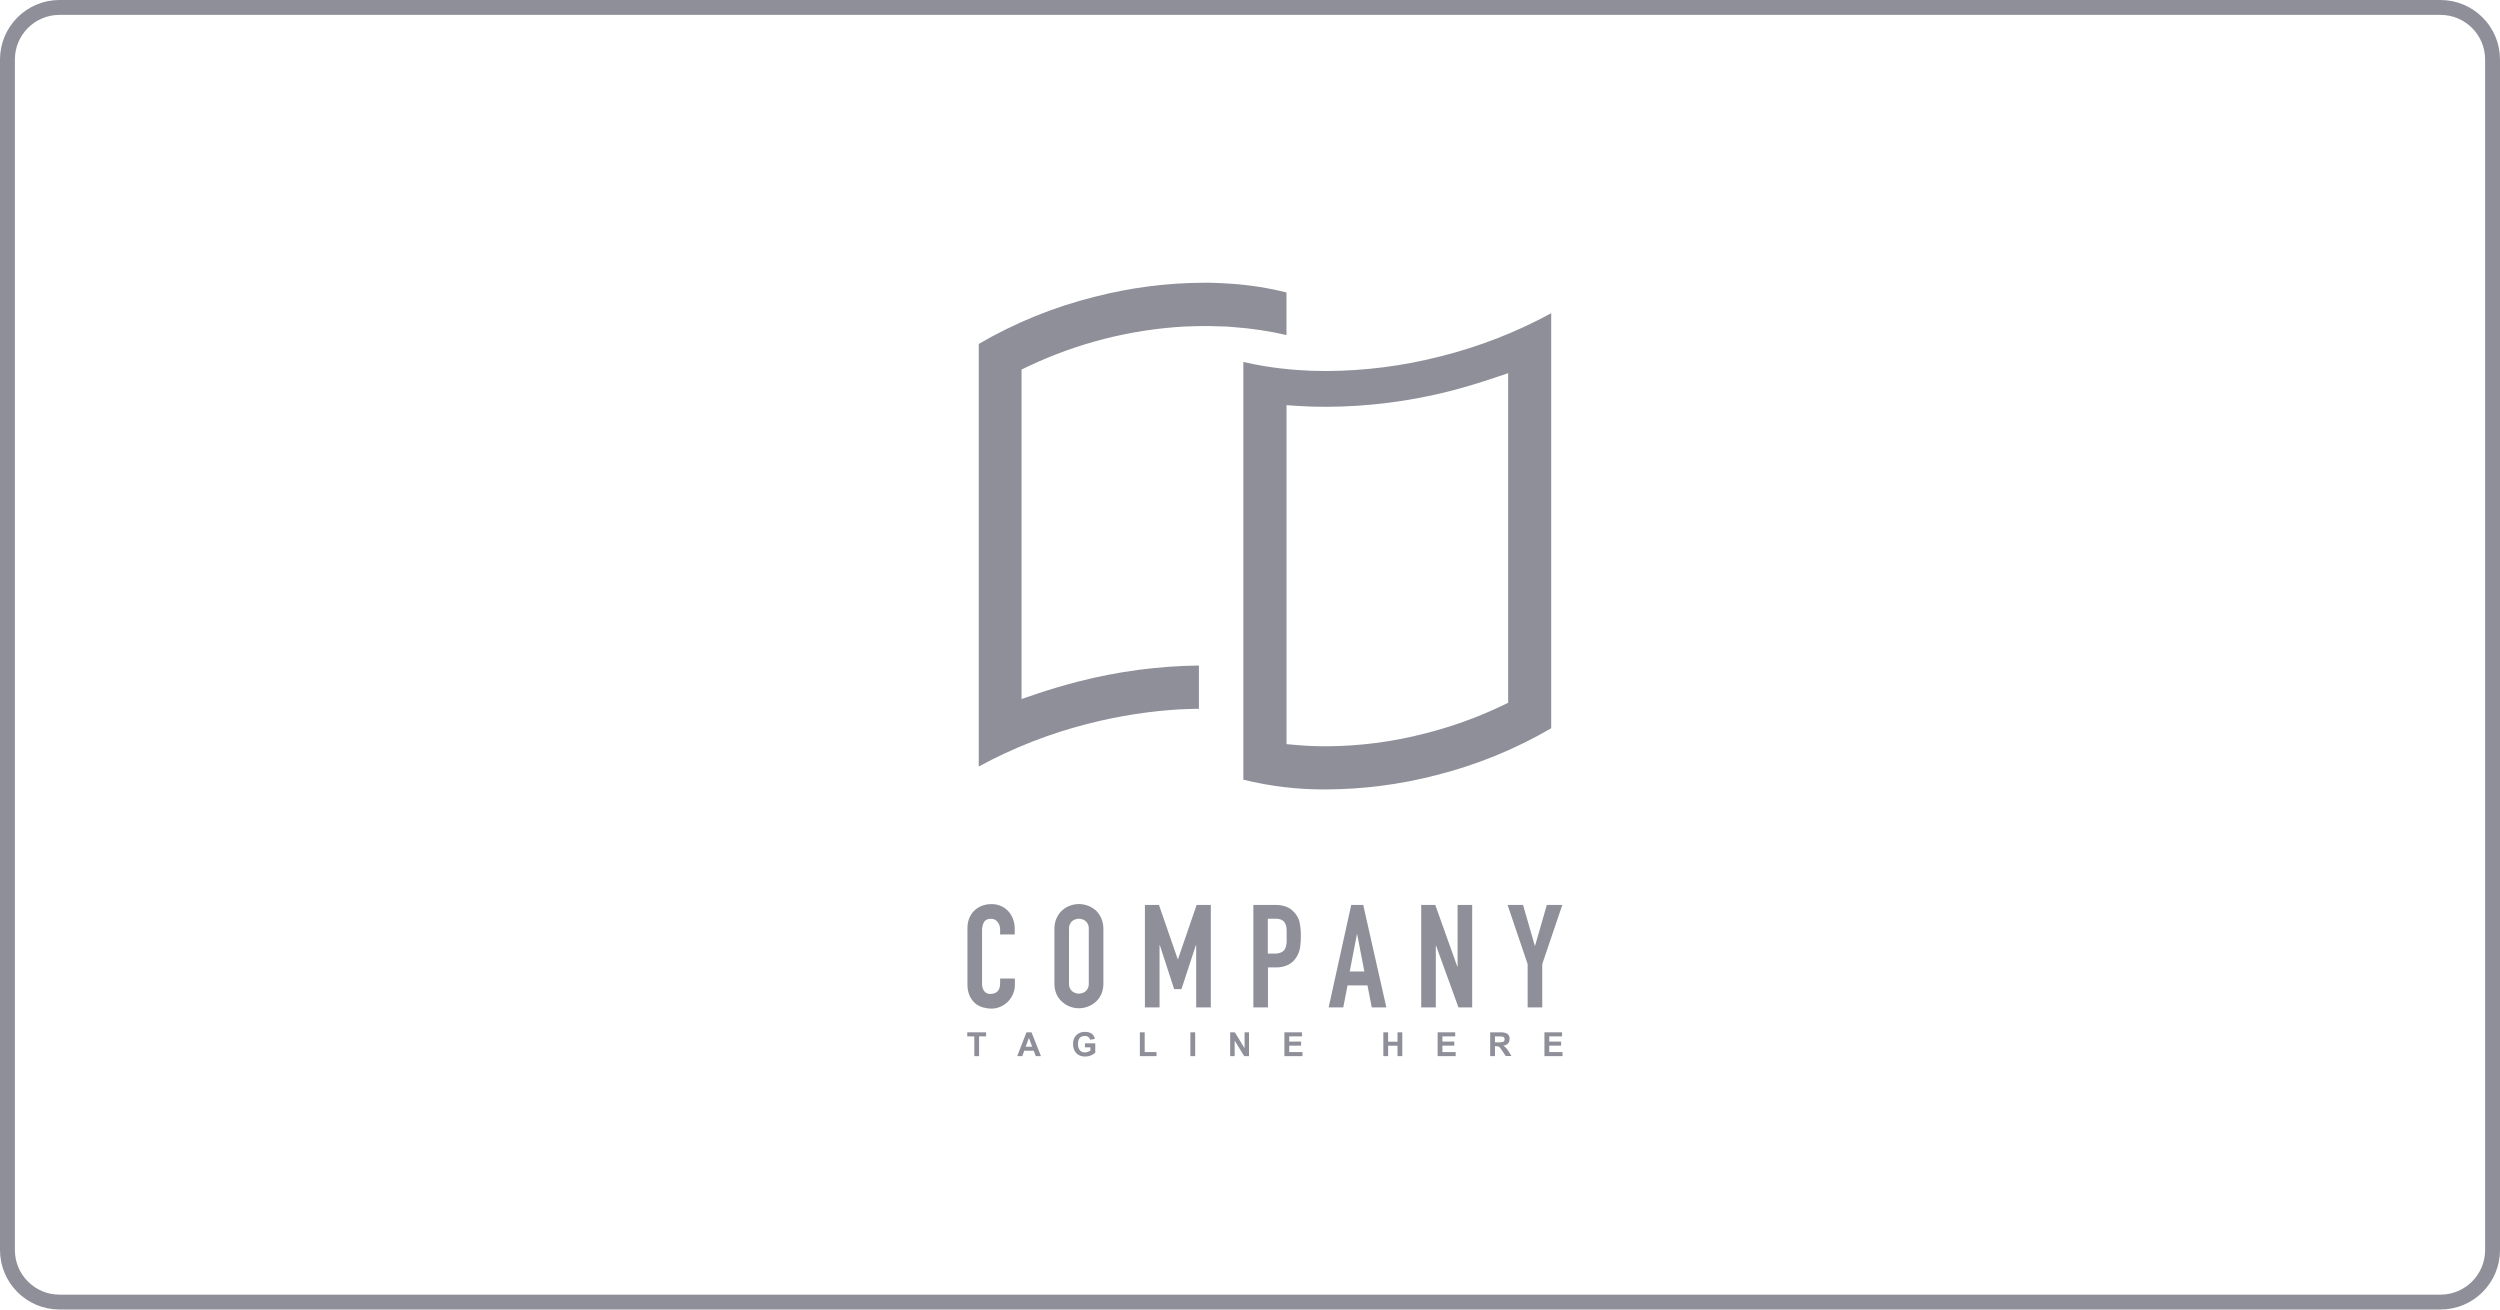
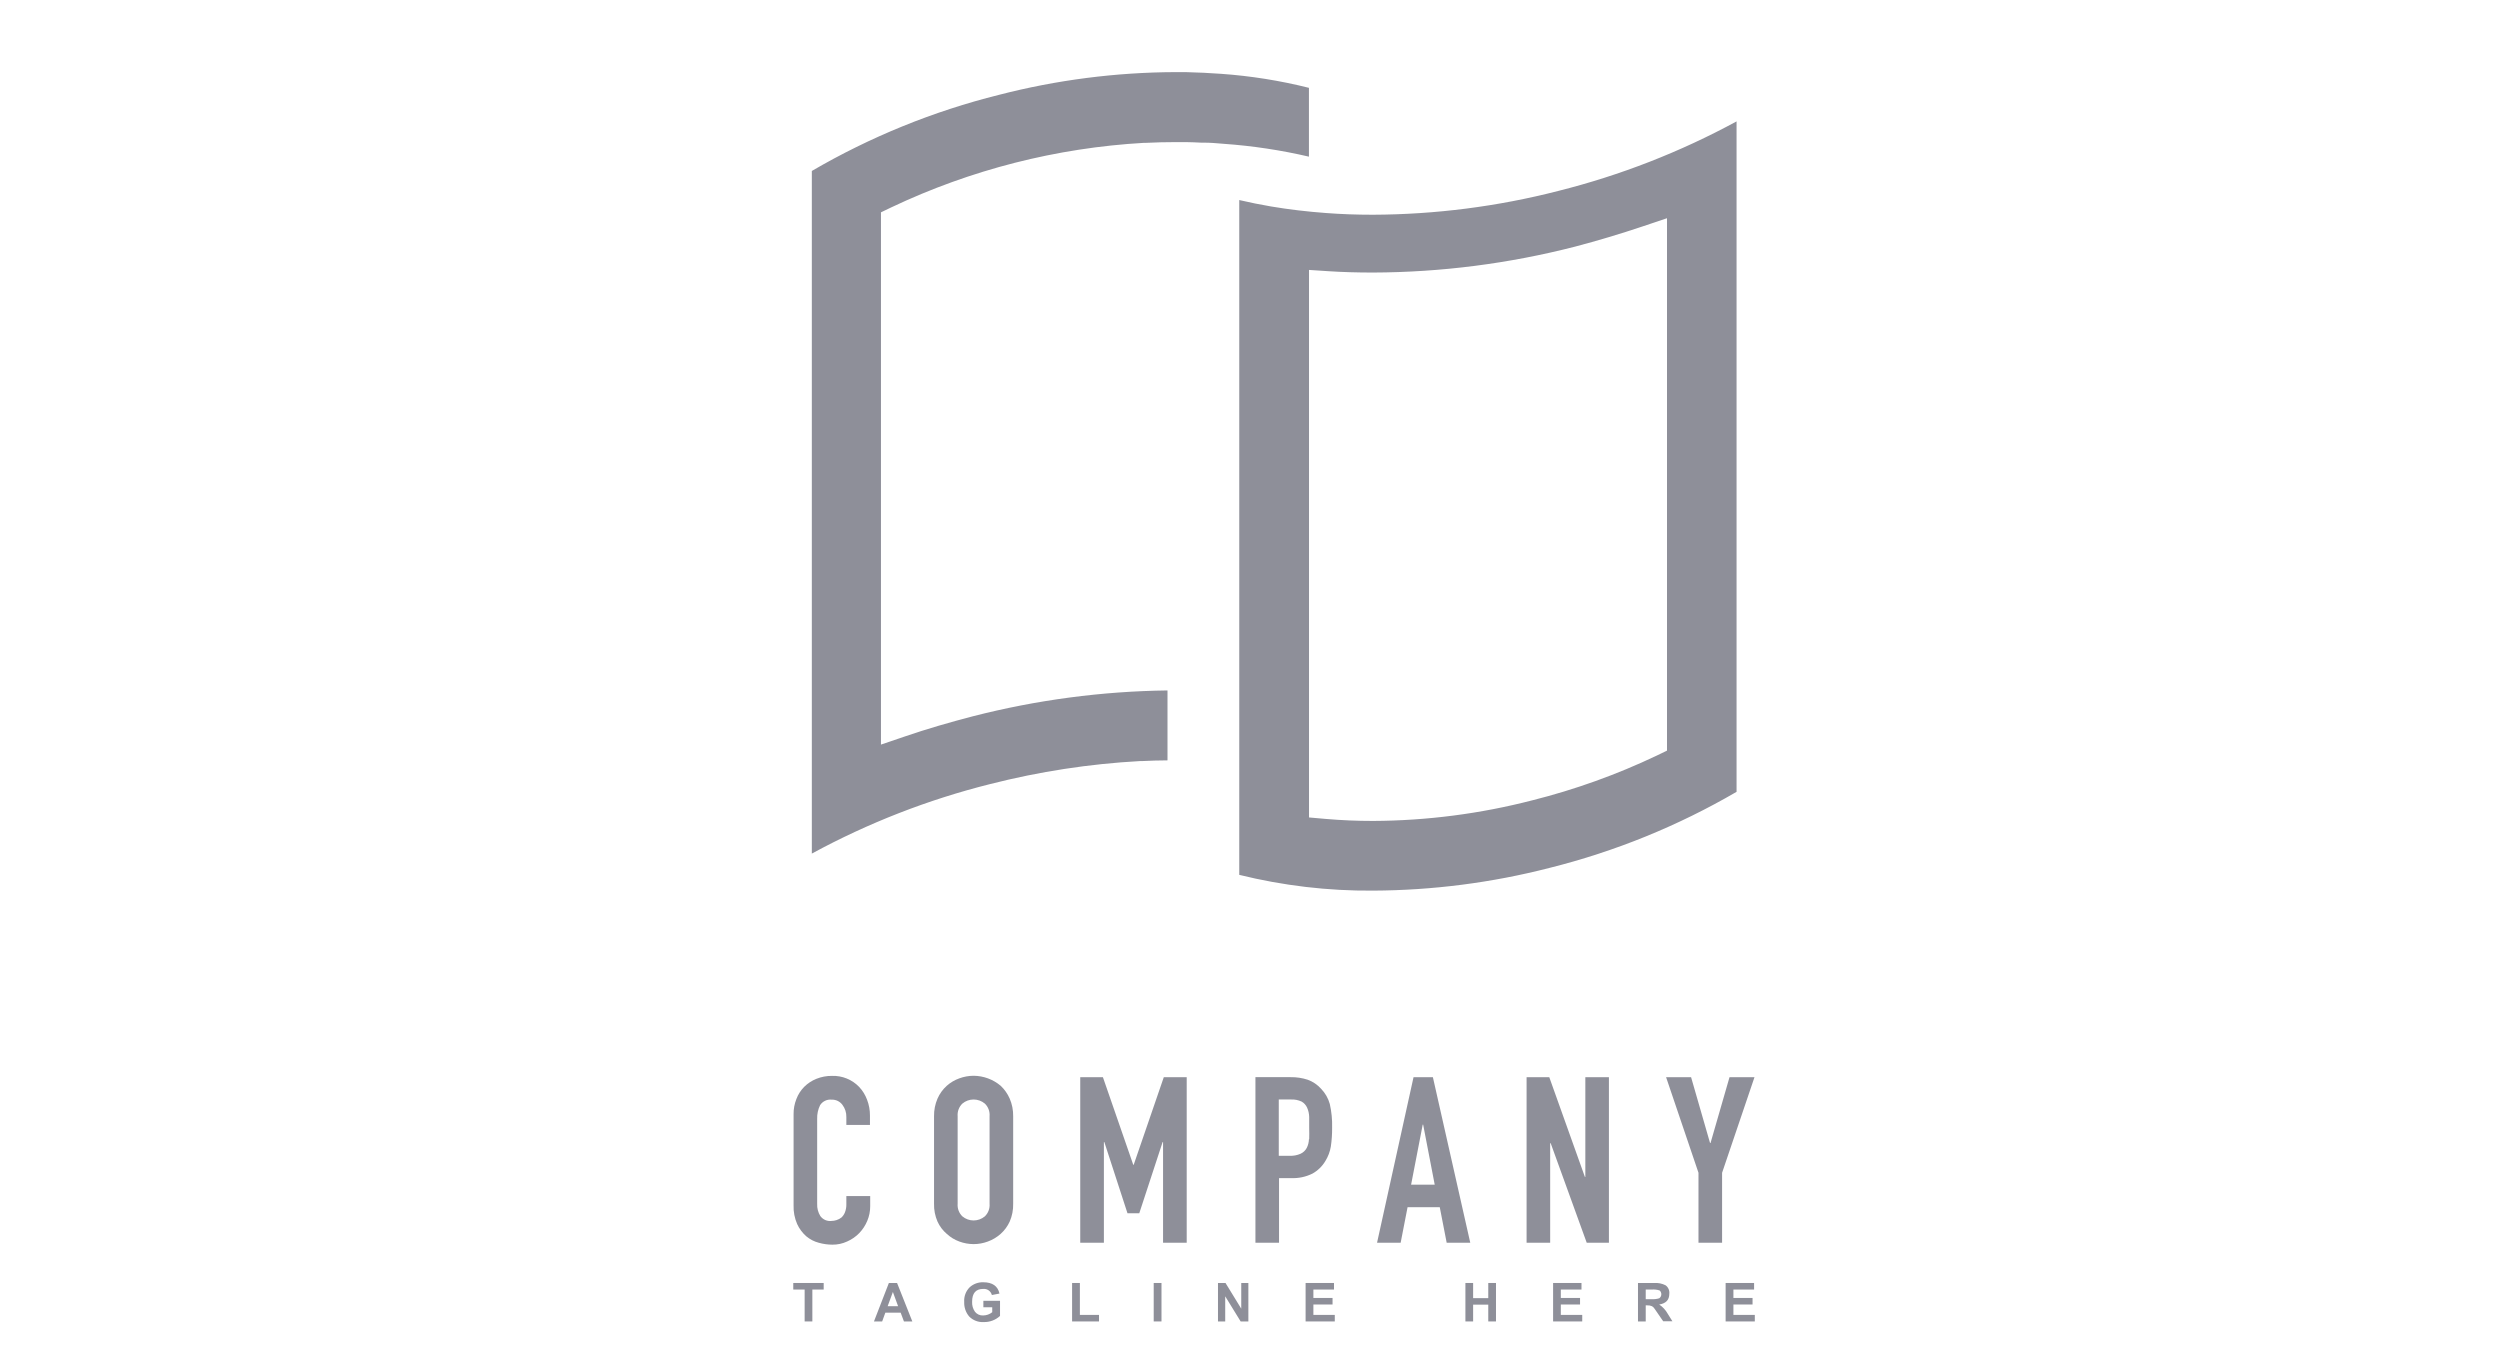
- <svg xmlns="http://www.w3.org/2000/svg" width="168" height="88" viewBox="0 0 168 88" fill="none">
-   <rect x="0.5" y="0.5" width="167" height="87" rx="3.5" stroke="#8E8F99" />
-   <path fill-rule="evenodd" clip-rule="evenodd" d="M82.114 21.934H81.977C81.767 21.922 81.557 21.917 81.347 21.912H81.347H81.327H80.892C80.495 21.912 80.09 21.922 79.688 21.942C79.657 21.94 79.627 21.94 79.597 21.942C75.952 22.149 72.382 23.059 69.081 24.625L68.648 24.833V46.975L69.66 46.631C70.548 46.326 71.494 46.051 72.473 45.797C75.119 45.118 77.837 44.757 80.568 44.722V47.631C80.206 47.633 79.855 47.643 79.503 47.661H79.419C77.317 47.776 75.232 48.097 73.191 48.617C70.607 49.264 68.114 50.236 65.772 51.509V23.112C68.205 21.693 70.825 20.627 73.556 19.946C75.953 19.327 78.417 19.009 80.892 19H81.319C81.83 19.013 82.329 19.036 82.797 19.071C84.03 19.158 85.253 19.353 86.452 19.654V22.517C85.287 22.245 84.103 22.067 82.91 21.983C82.886 21.981 82.862 21.979 82.838 21.977C82.591 21.956 82.344 21.934 82.114 21.934ZM87.153 24.861C87.788 24.91 88.445 24.933 89.111 24.933C91.713 24.923 94.303 24.591 96.824 23.943C99.407 23.294 101.899 22.322 104.241 21.05V48.94C101.807 50.358 99.185 51.424 96.455 52.106C94.057 52.723 91.593 53.039 89.118 53.05C87.243 53.065 85.374 52.844 83.553 52.394V24.322C83.983 24.422 84.426 24.513 84.876 24.589C85.615 24.714 86.394 24.805 87.153 24.861ZM101.347 25.078L100.335 25.418C99.404 25.731 98.466 26.011 97.522 26.26C94.775 26.966 91.951 27.328 89.116 27.338C88.456 27.338 87.849 27.32 87.262 27.282L86.455 27.229V47.318V50.006L87.148 50.067C87.79 50.123 88.453 50.151 89.121 50.151C91.354 50.141 93.578 49.853 95.741 49.294C97.522 48.847 99.255 48.224 100.914 47.435L101.347 47.226V25.078Z" fill="#8E8F99" />
-   <path d="M67.737 61.212C67.592 61.062 67.416 60.943 67.222 60.865C67.028 60.786 66.82 60.75 66.611 60.757C66.389 60.754 66.168 60.796 65.961 60.879C65.772 60.955 65.6 61.068 65.455 61.212C65.312 61.357 65.201 61.53 65.129 61.721C65.05 61.921 65.01 62.134 65.013 62.349V66.143C65.004 66.41 65.055 66.676 65.162 66.921C65.251 67.116 65.381 67.289 65.541 67.43C65.693 67.558 65.871 67.65 66.062 67.699C66.247 67.751 66.438 67.778 66.629 67.778C66.84 67.78 67.049 67.735 67.241 67.646C67.431 67.563 67.603 67.444 67.747 67.295C67.888 67.148 68.001 66.975 68.079 66.786C68.16 66.595 68.201 66.389 68.2 66.181V65.757H67.208V66.095C67.211 66.21 67.192 66.325 67.15 66.433C67.118 66.514 67.069 66.587 67.006 66.647C66.945 66.696 66.874 66.733 66.799 66.756C66.732 66.778 66.662 66.79 66.591 66.791C66.503 66.802 66.413 66.788 66.331 66.753C66.249 66.717 66.179 66.66 66.126 66.588C66.032 66.436 65.986 66.258 65.994 66.079V62.542C65.988 62.346 66.03 62.151 66.116 61.975C66.167 61.895 66.24 61.831 66.326 61.791C66.412 61.75 66.507 61.735 66.601 61.746C66.687 61.743 66.772 61.761 66.849 61.798C66.926 61.836 66.993 61.891 67.044 61.96C67.155 62.106 67.213 62.285 67.208 62.469V62.797H68.19V62.41C68.192 62.183 68.151 61.958 68.069 61.746C67.995 61.548 67.882 61.366 67.737 61.212Z" fill="#8E8F99" />
-   <path d="M73.629 61.169C73.313 60.902 72.914 60.755 72.501 60.752C72.299 60.753 72.098 60.789 71.909 60.859C71.716 60.928 71.538 61.033 71.385 61.169C71.221 61.317 71.09 61.498 71.001 61.701C70.901 61.932 70.852 62.183 70.856 62.435V66.074C70.85 66.33 70.899 66.585 71.001 66.82C71.09 67.015 71.222 67.189 71.385 67.328C71.537 67.469 71.715 67.578 71.909 67.648C72.098 67.718 72.299 67.754 72.501 67.755C72.703 67.755 72.903 67.719 73.093 67.648C73.29 67.577 73.472 67.468 73.629 67.328C73.787 67.186 73.915 67.013 74.003 66.82C74.105 66.585 74.154 66.33 74.147 66.074V62.435C74.152 62.183 74.103 61.932 74.003 61.701C73.915 61.5 73.788 61.319 73.629 61.169ZM73.166 66.074C73.174 66.171 73.161 66.269 73.127 66.36C73.093 66.451 73.039 66.533 72.969 66.601C72.838 66.711 72.672 66.771 72.502 66.771C72.331 66.771 72.166 66.711 72.035 66.601C71.965 66.533 71.911 66.451 71.877 66.36C71.843 66.269 71.829 66.171 71.838 66.074V62.435C71.829 62.339 71.843 62.241 71.877 62.15C71.911 62.059 71.965 61.976 72.035 61.909C72.166 61.799 72.331 61.739 72.502 61.739C72.672 61.739 72.838 61.799 72.969 61.909C73.039 61.976 73.093 62.059 73.127 62.15C73.161 62.241 73.174 62.339 73.166 62.435V66.074Z" fill="#8E8F99" />
-   <path d="M81.367 67.699V60.811H80.414L79.161 64.457H79.144L77.881 60.811H76.938V67.699H77.922V63.509H77.939L78.903 66.471H79.394L80.365 63.509H80.383V67.699H81.367Z" fill="#8E8F99" />
-   <path d="M86.958 61.294C86.806 61.124 86.615 60.994 86.401 60.917C86.171 60.842 85.93 60.806 85.688 60.81H84.226V67.699H85.207V65.009H85.713C86.02 65.023 86.324 64.958 86.599 64.821C86.822 64.697 87.008 64.515 87.138 64.294C87.251 64.111 87.328 63.907 87.363 63.694C87.401 63.435 87.419 63.173 87.416 62.911C87.425 62.58 87.393 62.249 87.32 61.927C87.254 61.688 87.13 61.471 86.958 61.294ZM86.452 63.394C86.448 63.519 86.417 63.641 86.361 63.753C86.305 63.859 86.216 63.943 86.108 63.994C85.963 64.059 85.804 64.089 85.645 64.081H85.197V61.739H85.703C85.856 61.731 86.007 61.761 86.146 61.825C86.248 61.883 86.328 61.972 86.376 62.079C86.43 62.2 86.459 62.331 86.462 62.463C86.462 62.608 86.462 62.761 86.462 62.921C86.462 63.081 86.472 63.247 86.462 63.394H86.452Z" fill="#8E8F99" />
-   <path d="M91.608 60.811H90.803L89.285 67.699H90.267L90.555 66.219H91.894L92.182 67.699H93.163L91.608 60.811ZM90.702 65.281L91.185 62.784H91.203L91.684 65.281H90.702Z" fill="#8E8F99" />
-   <path d="M97.95 64.961H97.932L96.45 60.811H95.506V67.699H96.487V63.557H96.508L98.008 67.699H98.931V60.811H97.95V64.961Z" fill="#8E8F99" />
-   <path d="M103.948 60.811L103.158 63.549H103.138L102.349 60.811H101.309L102.657 64.788V67.699H103.639V64.788L104.987 60.811H103.948Z" fill="#8E8F99" />
-   <path d="M65 69.644H65.473V70.972H65.794V69.644H66.265V69.372H65V69.644Z" fill="#8E8F99" />
-   <path d="M68.977 69.372L68.357 70.972H68.698L68.83 70.608H69.468L69.604 70.972H69.953L69.318 69.372H68.977ZM68.926 70.339L69.144 69.746L69.361 70.339H68.926Z" fill="#8E8F99" />
-   <path d="M72.908 70.382H73.277V70.588C73.169 70.675 73.036 70.722 72.898 70.723C72.833 70.727 72.769 70.715 72.71 70.688C72.651 70.661 72.599 70.621 72.559 70.57C72.474 70.448 72.432 70.302 72.44 70.153C72.44 69.797 72.594 69.619 72.9 69.619C72.981 69.611 73.062 69.632 73.128 69.679C73.194 69.726 73.242 69.795 73.262 69.874L73.578 69.812C73.51 69.5 73.285 69.342 72.9 69.342C72.695 69.337 72.495 69.41 72.341 69.548C72.261 69.628 72.198 69.724 72.159 69.83C72.119 69.936 72.103 70.05 72.111 70.163C72.102 70.382 72.175 70.597 72.316 70.764C72.394 70.844 72.489 70.907 72.594 70.948C72.699 70.988 72.811 71.005 72.923 70.998C73.173 71.004 73.416 70.913 73.601 70.743V70.113H72.908V70.382Z" fill="#8E8F99" />
-   <path d="M76.923 69.372H76.599V70.972H77.719V70.7H76.923V69.372Z" fill="#8E8F99" />
-   <path d="M80.317 69.372H79.994V70.972H80.317V69.372Z" fill="#8E8F99" />
-   <path d="M83.636 70.441L82.981 69.372H82.668V70.972H82.969V69.927L83.611 70.972H83.933V69.372H83.636V70.441Z" fill="#8E8F99" />
-   <path d="M86.637 70.267H87.434V69.995H86.637V69.644H87.494V69.372H86.313V70.972H87.527V70.7H86.637V70.267Z" fill="#8E8F99" />
-   <path d="M93.912 70.003H93.282V69.372H92.961V70.972H93.282V70.273H93.912V70.972H94.234V69.372H93.912V70.003Z" fill="#8E8F99" />
-   <path d="M96.93 70.267H97.73V69.995H96.93V69.644H97.79V69.372H96.609V70.972H97.821V70.7H96.93V70.267Z" fill="#8E8F99" />
-   <path d="M101.023 70.268C101.302 70.224 101.443 70.077 101.443 69.823C101.451 69.755 101.441 69.686 101.413 69.623C101.386 69.56 101.342 69.506 101.286 69.467C101.141 69.394 100.98 69.361 100.818 69.373H100.14V70.972H100.462V70.303H100.525C100.593 70.299 100.662 70.311 100.725 70.339C100.772 70.368 100.811 70.408 100.839 70.456L101.188 70.964H101.572L101.377 70.652C101.291 70.497 101.17 70.366 101.023 70.268ZM100.699 70.046H100.462V69.645H100.715C100.825 69.636 100.936 69.649 101.041 69.683C101.064 69.703 101.083 69.729 101.095 69.758C101.107 69.787 101.113 69.818 101.111 69.849C101.11 69.88 101.101 69.911 101.087 69.939C101.072 69.966 101.051 69.99 101.026 70.008C100.92 70.041 100.81 70.053 100.699 70.046Z" fill="#8E8F99" />
-   <path d="M104.11 70.267H104.906V69.995H104.11V69.644H104.97V69.372H103.786V70.972H105V70.7H104.11V70.267Z" fill="#8E8F99" />
+ <svg xmlns="http://www.w3.org/2000/svg" width="104" height="56" viewBox="0 0 104 56" fill="none">
+   <path fill-rule="evenodd" clip-rule="evenodd" d="M50.114 5.935H49.977C49.767 5.922 49.557 5.917 49.347 5.912H49.347H49.327H48.892C48.495 5.912 48.09 5.922 47.688 5.942C47.657 5.94 47.627 5.94 47.597 5.942C43.952 6.149 40.382 7.06 37.081 8.625L36.648 8.833V30.975L37.66 30.631C38.548 30.326 39.494 30.052 40.473 29.797C43.119 29.118 45.837 28.757 48.568 28.722V31.631C48.206 31.633 47.855 31.643 47.503 31.661H47.419C45.318 31.776 43.232 32.097 41.191 32.617C38.607 33.264 36.114 34.236 33.772 35.509V7.112C36.205 5.693 38.825 4.627 41.556 3.946C43.953 3.327 46.417 3.009 48.892 3H49.319C49.83 3.013 50.329 3.036 50.797 3.071C52.03 3.158 53.253 3.353 54.452 3.654V6.517C53.287 6.246 52.103 6.067 50.91 5.983C50.886 5.981 50.862 5.979 50.838 5.977C50.591 5.956 50.344 5.935 50.114 5.935ZM55.153 8.861C55.788 8.91 56.446 8.933 57.111 8.933C59.712 8.923 62.303 8.591 64.824 7.943C67.407 7.294 69.899 6.322 72.241 5.05V32.94C69.807 34.358 67.185 35.424 64.455 36.106C62.057 36.723 59.593 37.039 57.118 37.05C55.243 37.065 53.374 36.844 51.553 36.394V8.322C51.983 8.421 52.426 8.513 52.876 8.589C53.615 8.714 54.394 8.805 55.153 8.861ZM69.347 9.078L68.335 9.418C67.404 9.731 66.466 10.011 65.522 10.26C62.775 10.966 59.951 11.328 57.116 11.338C56.456 11.338 55.849 11.32 55.262 11.282L54.455 11.229V31.318V34.006L55.148 34.067C55.79 34.123 56.453 34.151 57.121 34.151C59.354 34.141 61.578 33.853 63.741 33.294C65.522 32.847 67.255 32.224 68.915 31.435L69.347 31.226V9.078Z" fill="#8E8F99" />
+   <path d="M35.737 45.212C35.592 45.062 35.416 44.943 35.222 44.865C35.028 44.786 34.82 44.75 34.611 44.757C34.389 44.754 34.168 44.796 33.961 44.879C33.772 44.955 33.6 45.068 33.455 45.212C33.312 45.357 33.201 45.53 33.129 45.721C33.05 45.921 33.01 46.134 33.013 46.349V50.143C33.004 50.41 33.055 50.676 33.162 50.921C33.251 51.116 33.381 51.289 33.541 51.43C33.693 51.557 33.871 51.65 34.062 51.699C34.247 51.751 34.438 51.778 34.629 51.778C34.84 51.78 35.05 51.735 35.241 51.646C35.431 51.563 35.603 51.444 35.747 51.295C35.888 51.148 36.001 50.975 36.079 50.786C36.16 50.595 36.201 50.389 36.2 50.181V49.757H35.208V50.095C35.211 50.21 35.192 50.325 35.15 50.433C35.118 50.514 35.069 50.587 35.006 50.647C34.945 50.696 34.874 50.733 34.799 50.756C34.732 50.778 34.662 50.79 34.591 50.791C34.503 50.802 34.413 50.788 34.331 50.753C34.249 50.717 34.179 50.66 34.126 50.588C34.032 50.436 33.986 50.258 33.994 50.08V46.542C33.988 46.346 34.03 46.151 34.116 45.975C34.167 45.895 34.24 45.831 34.326 45.791C34.412 45.75 34.507 45.735 34.601 45.746C34.687 45.743 34.772 45.761 34.849 45.798C34.926 45.836 34.993 45.891 35.044 45.96C35.155 46.106 35.213 46.285 35.208 46.469V46.797H36.19V46.41C36.192 46.183 36.151 45.958 36.069 45.746C35.995 45.548 35.883 45.366 35.737 45.212Z" fill="#8E8F99" />
+   <path d="M41.629 45.169C41.313 44.902 40.914 44.755 40.501 44.752C40.299 44.753 40.098 44.789 39.909 44.859C39.716 44.928 39.538 45.033 39.385 45.169C39.221 45.317 39.09 45.498 39.001 45.701C38.901 45.932 38.852 46.183 38.856 46.435V50.074C38.849 50.33 38.899 50.585 39.001 50.819C39.09 51.015 39.221 51.189 39.385 51.328C39.537 51.469 39.715 51.578 39.909 51.648C40.098 51.718 40.299 51.754 40.501 51.755C40.703 51.755 40.903 51.719 41.093 51.648C41.29 51.577 41.472 51.468 41.629 51.328C41.787 51.186 41.914 51.013 42.003 50.819C42.105 50.585 42.154 50.33 42.148 50.074V46.435C42.152 46.183 42.103 45.932 42.003 45.701C41.915 45.5 41.788 45.319 41.629 45.169ZM41.166 50.074C41.174 50.171 41.161 50.269 41.127 50.36C41.093 50.451 41.039 50.533 40.969 50.601C40.838 50.711 40.672 50.771 40.502 50.771C40.331 50.771 40.166 50.711 40.035 50.601C39.965 50.533 39.911 50.451 39.877 50.36C39.843 50.269 39.83 50.171 39.838 50.074V46.435C39.83 46.339 39.843 46.241 39.877 46.15C39.911 46.059 39.965 45.976 40.035 45.909C40.166 45.799 40.331 45.739 40.502 45.739C40.672 45.739 40.838 45.799 40.969 45.909C41.039 45.976 41.093 46.059 41.127 46.15C41.161 46.241 41.174 46.339 41.166 46.435V50.074Z" fill="#8E8F99" />
+   <path d="M49.367 51.699V44.811H48.414L47.161 48.457H47.144L45.881 44.811H44.938V51.699H45.922V47.509H45.94L46.903 50.471H47.394L48.365 47.509H48.383V51.699H49.367Z" fill="#8E8F99" />
+   <path d="M54.958 45.294C54.806 45.124 54.615 44.994 54.401 44.917C54.171 44.842 53.93 44.806 53.688 44.81H52.226V51.699H53.208V49.009H53.713C54.02 49.023 54.324 48.958 54.599 48.821C54.822 48.697 55.008 48.515 55.138 48.294C55.251 48.111 55.328 47.907 55.363 47.694C55.401 47.435 55.419 47.173 55.416 46.911C55.425 46.58 55.393 46.249 55.32 45.927C55.254 45.688 55.13 45.471 54.958 45.294ZM54.452 47.394C54.448 47.519 54.417 47.641 54.361 47.753C54.305 47.859 54.216 47.943 54.108 47.994C53.963 48.059 53.804 48.089 53.645 48.081H53.197V45.739H53.703C53.856 45.731 54.008 45.761 54.146 45.825C54.248 45.883 54.328 45.972 54.376 46.079C54.43 46.2 54.459 46.331 54.462 46.463C54.462 46.608 54.462 46.761 54.462 46.921C54.462 47.081 54.472 47.247 54.462 47.394H54.452Z" fill="#8E8F99" />
+   <path d="M59.608 44.811H58.803L57.285 51.699H58.267L58.555 50.219H59.894L60.182 51.699H61.163L59.608 44.811ZM58.702 49.281L59.185 46.784H59.203L59.684 49.281H58.702Z" fill="#8E8F99" />
+   <path d="M65.95 48.961H65.932L64.45 44.811H63.506V51.699H64.487V47.557H64.508L66.008 51.699H66.931V44.811H65.95V48.961Z" fill="#8E8F99" />
+   <path d="M71.948 44.811L71.158 47.549H71.138L70.349 44.811H69.309L70.657 48.788V51.699H71.639V48.788L72.987 44.811H71.948Z" fill="#8E8F99" />
+   <path d="M33 53.645H33.473V54.972H33.794V53.645H34.265V53.372H33V53.645Z" fill="#8E8F99" />
+   <path d="M36.977 53.372L36.357 54.972H36.698L36.83 54.608H37.468L37.604 54.972H37.953L37.318 53.372H36.977ZM36.926 54.339L37.144 53.746L37.361 54.339H36.926Z" fill="#8E8F99" />
+   <path d="M40.908 54.382H41.277V54.588C41.169 54.675 41.036 54.722 40.898 54.723C40.833 54.727 40.769 54.715 40.71 54.688C40.651 54.661 40.599 54.621 40.559 54.57C40.474 54.449 40.432 54.302 40.44 54.153C40.44 53.797 40.594 53.619 40.9 53.619C40.981 53.611 41.062 53.633 41.128 53.679C41.194 53.726 41.242 53.795 41.262 53.873L41.578 53.812C41.51 53.5 41.285 53.342 40.9 53.342C40.695 53.337 40.495 53.41 40.341 53.548C40.261 53.628 40.198 53.724 40.159 53.83C40.119 53.937 40.103 54.05 40.111 54.163C40.102 54.382 40.175 54.597 40.316 54.764C40.394 54.844 40.489 54.907 40.594 54.947C40.699 54.988 40.811 55.005 40.923 54.998C41.173 55.005 41.416 54.913 41.601 54.743V54.113H40.908V54.382Z" fill="#8E8F99" />
+   <path d="M44.923 53.372H44.599V54.972H45.719V54.7H44.923V53.372Z" fill="#8E8F99" />
+   <path d="M48.318 53.372H47.994V54.972H48.318V53.372Z" fill="#8E8F99" />
+   <path d="M51.636 54.441L50.981 53.372H50.668V54.972H50.969V53.927L51.611 54.972H51.932V53.372H51.636V54.441Z" fill="#8E8F99" />
+   <path d="M54.637 54.267H55.434V53.995H54.637V53.645H55.494V53.372H54.313V54.972H55.527V54.7H54.637V54.267Z" fill="#8E8F99" />
+   <path d="M61.912 54.003H61.282V53.372H60.961V54.972H61.282V54.273H61.912V54.972H62.233V53.372H61.912V54.003Z" fill="#8E8F99" />
+   <path d="M64.93 54.267H65.73V53.995H64.93V53.645H65.79V53.372H64.609V54.972H65.821V54.7H64.93V54.267Z" fill="#8E8F99" />
+   <path d="M69.023 54.268C69.302 54.224 69.443 54.077 69.443 53.823C69.451 53.755 69.441 53.686 69.413 53.623C69.386 53.56 69.342 53.506 69.286 53.467C69.141 53.394 68.98 53.361 68.818 53.373H68.14V54.972H68.462V54.303H68.525C68.593 54.299 68.662 54.311 68.725 54.339C68.772 54.368 68.811 54.408 68.839 54.456L69.188 54.964H69.572L69.377 54.652C69.291 54.497 69.17 54.366 69.023 54.268ZM68.699 54.046H68.462V53.645H68.715C68.825 53.636 68.936 53.649 69.041 53.683C69.064 53.703 69.083 53.729 69.095 53.758C69.107 53.787 69.113 53.818 69.111 53.849C69.11 53.88 69.101 53.911 69.087 53.938C69.072 53.966 69.051 53.99 69.026 54.008C68.92 54.041 68.81 54.053 68.699 54.046Z" fill="#8E8F99" />
+   <path d="M72.11 54.267H72.906V53.995H72.11V53.645H72.97V53.372H71.786V54.972H73V54.7H72.11V54.267Z" fill="#8E8F99" />
</svg>
